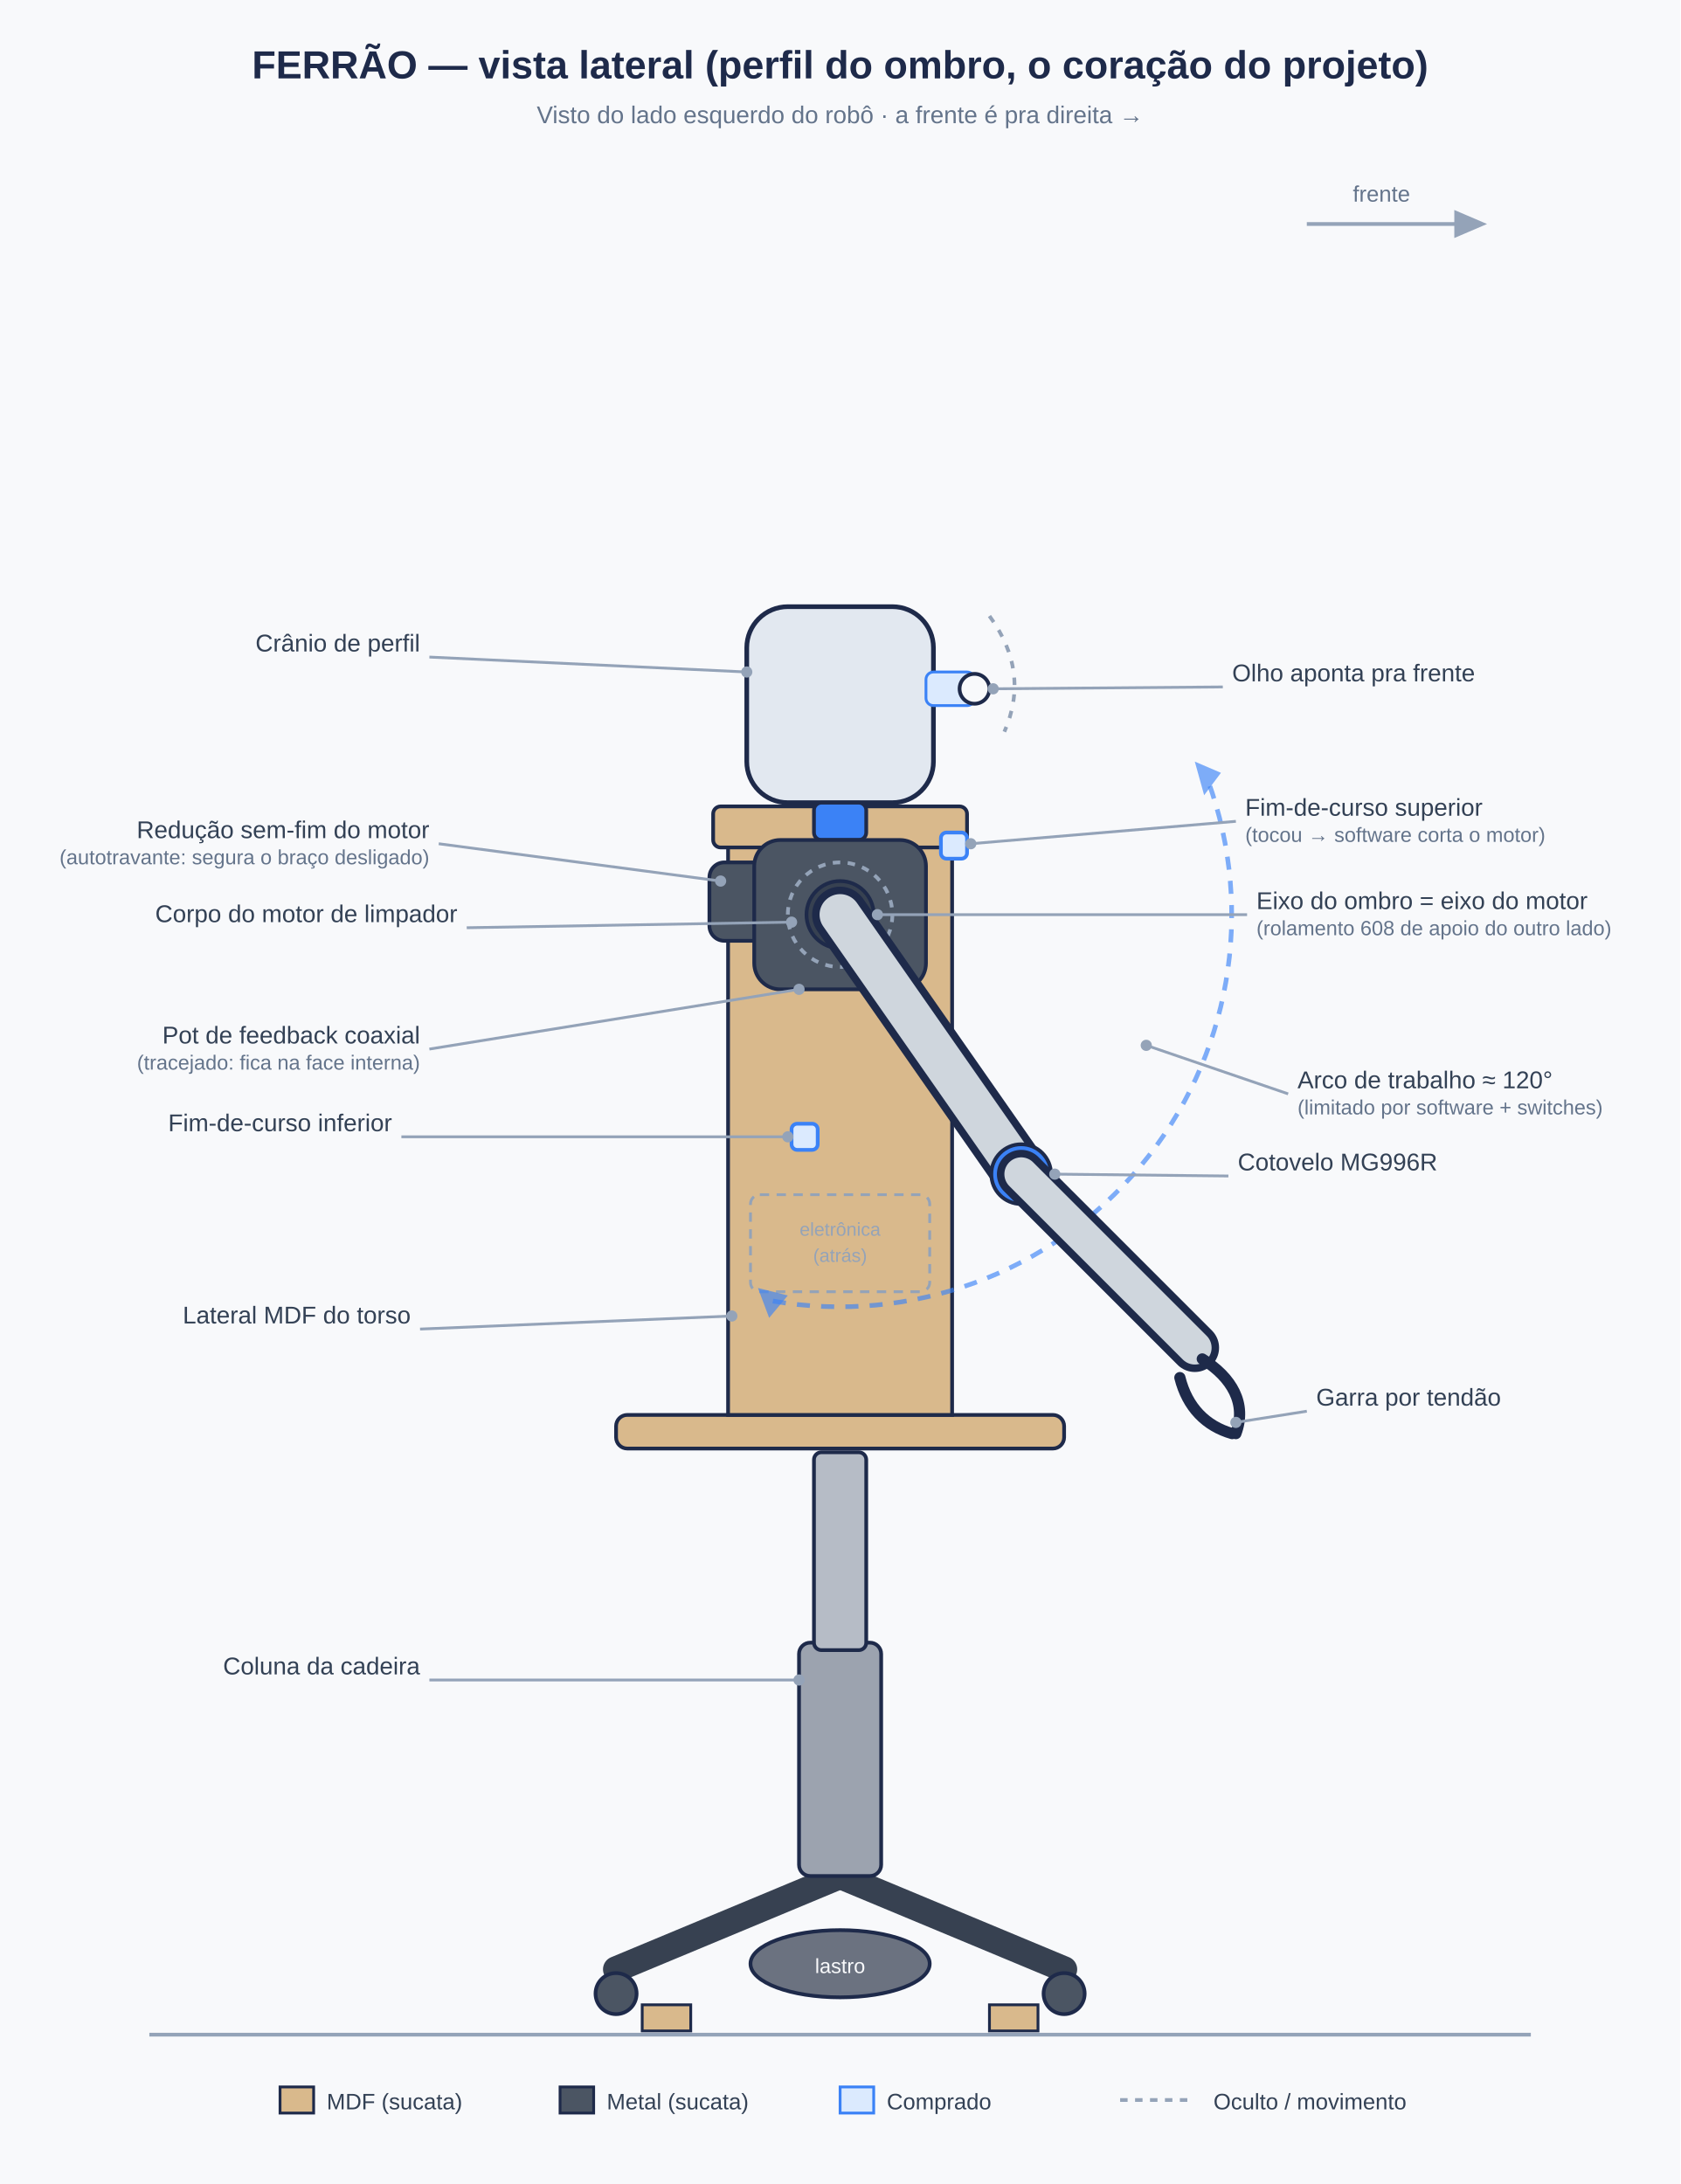
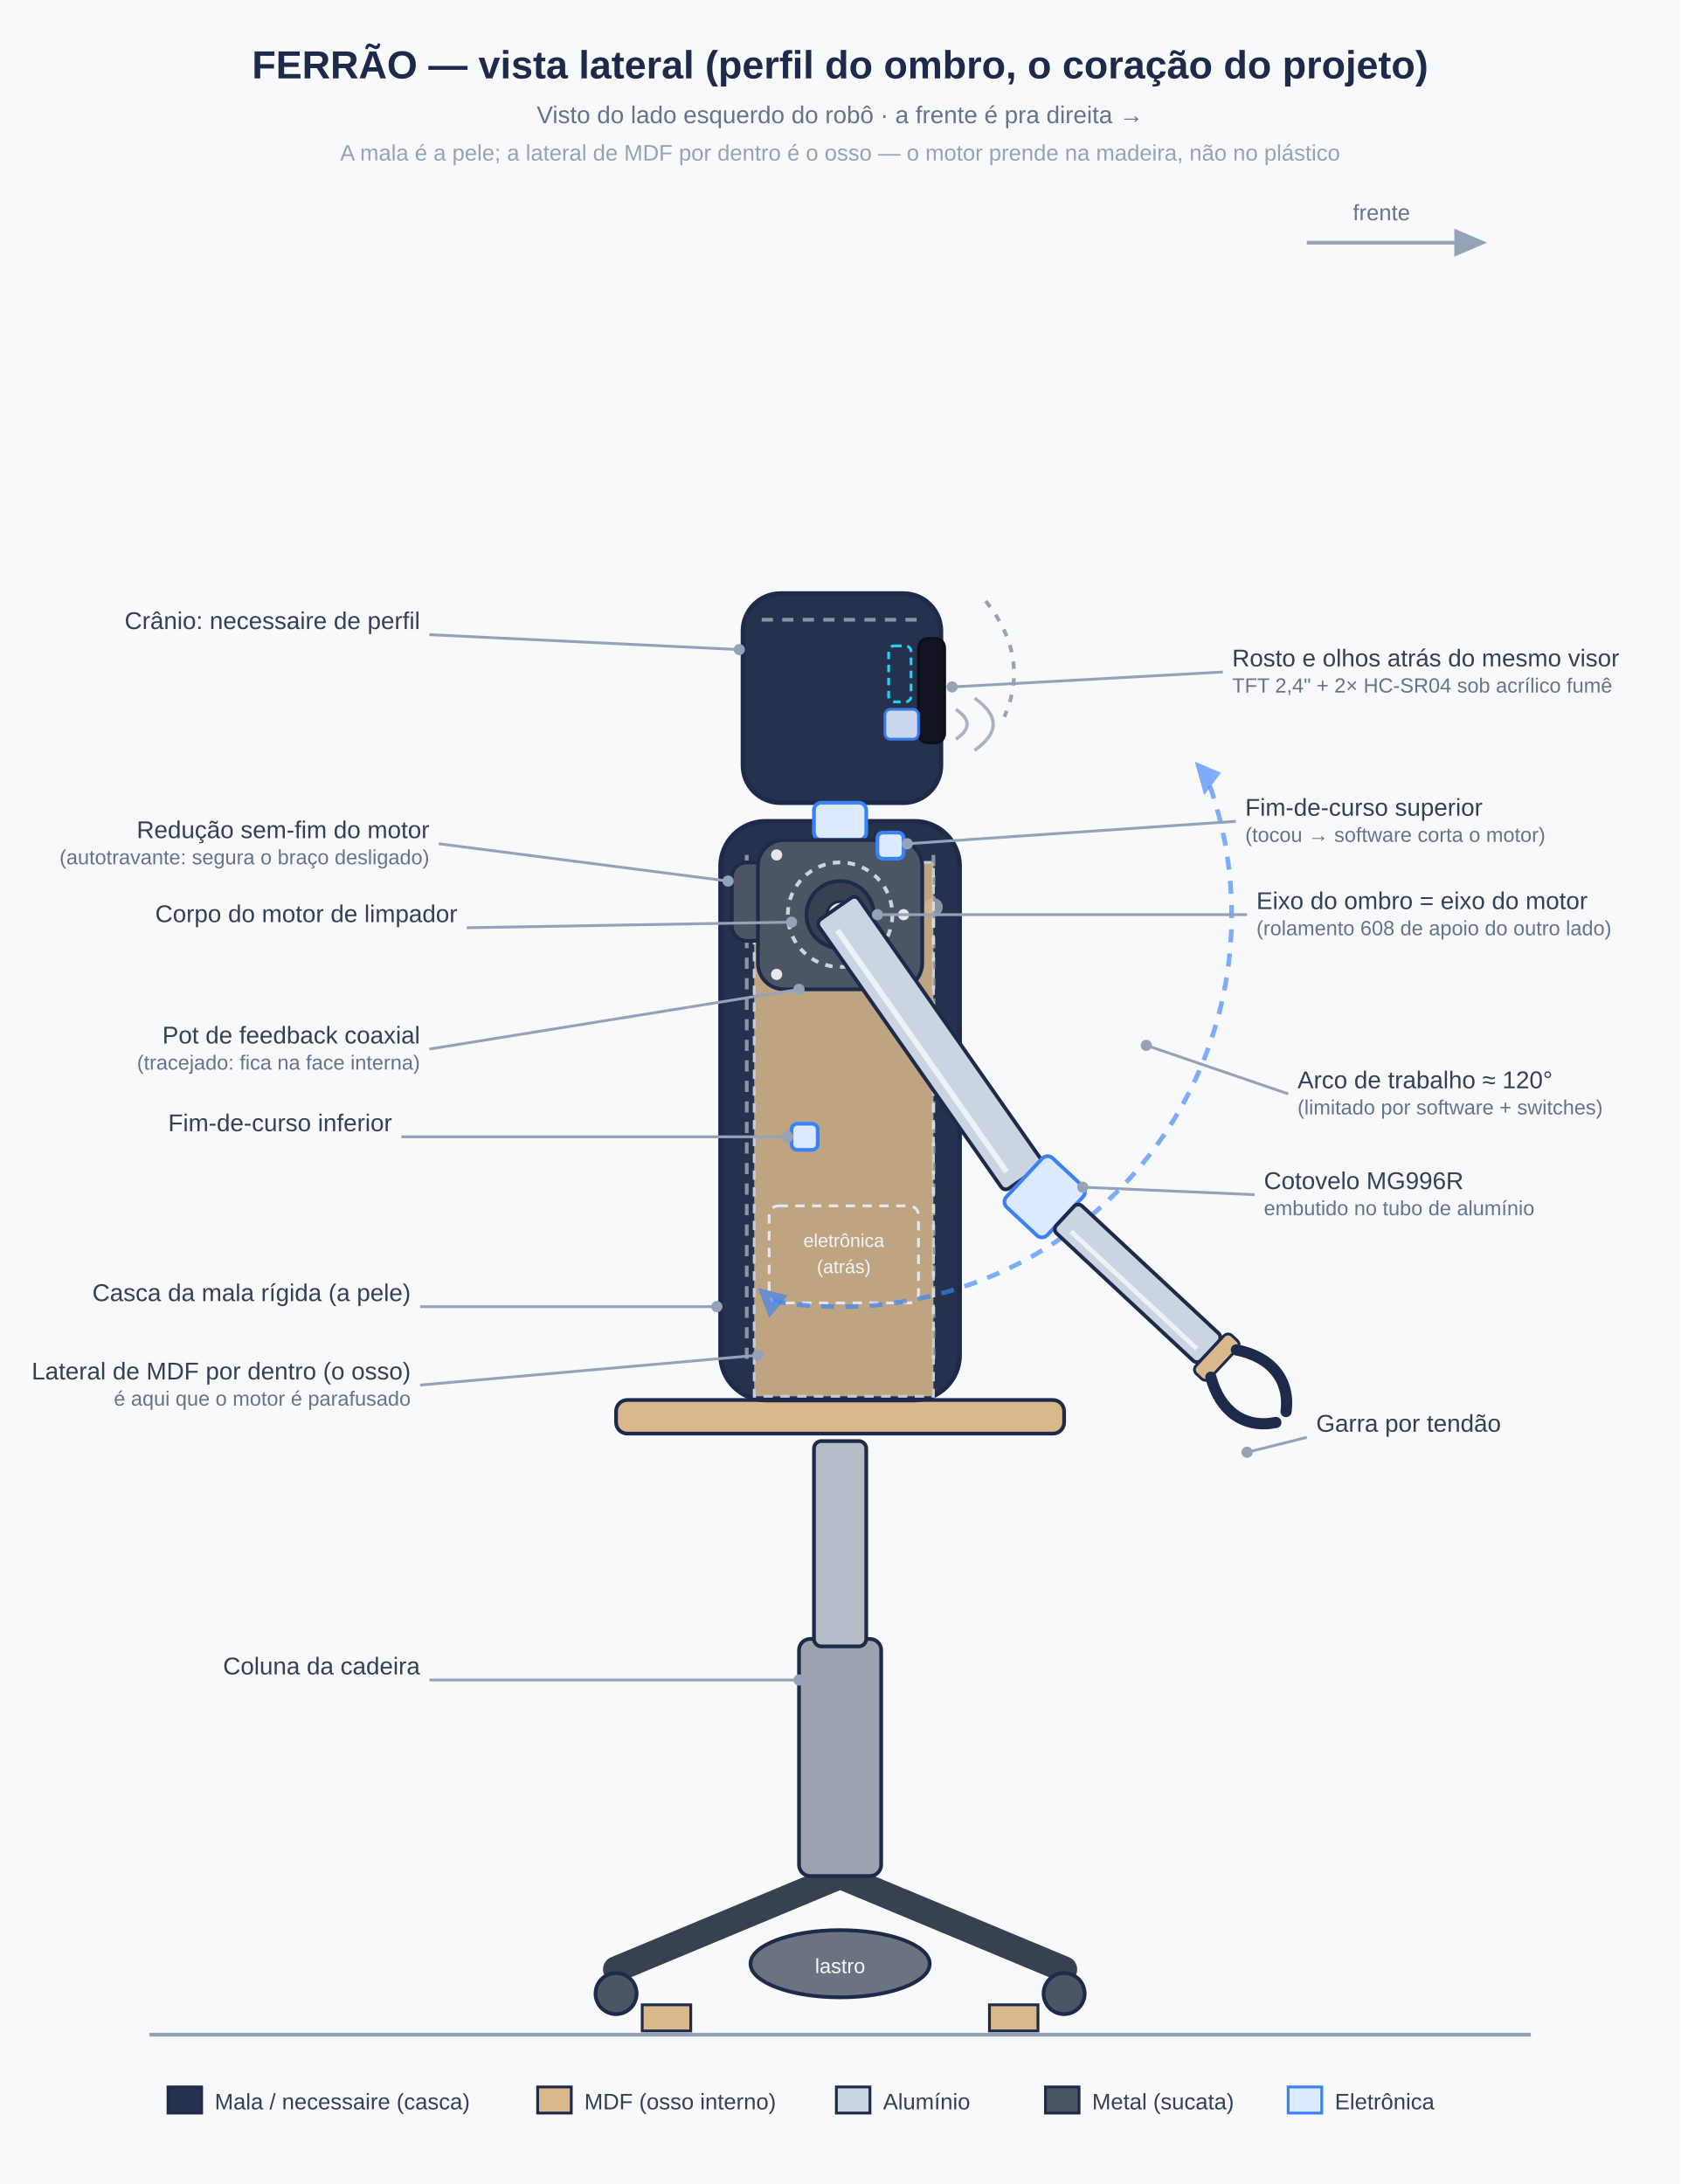
<svg xmlns="http://www.w3.org/2000/svg" viewBox="0 0 900 1170" font-family="Segoe UI, Arial, sans-serif">
  <rect width="900" height="1170" fill="#f8f9fb" />
  <text x="450" y="42" text-anchor="middle" font-size="21" font-weight="bold" fill="#1e2a4a">FERRÃO — vista lateral (perfil do ombro, o coração do projeto)</text>
  <text x="450" y="66" text-anchor="middle" font-size="13" fill="#64748b">Visto do lado esquerdo do robô · a frente é pra direita →</text>
+   <text x="450" y="86" text-anchor="middle" font-size="12" fill="#94a3b8">A mala é a pele; a lateral de MDF por dentro é o osso — o motor prende na madeira, não no plástico</text>
  <g stroke="#94a3b8" stroke-width="2" fill="#94a3b8">
-     <line x1="700" y1="120" x2="780" y2="120" />
-     <polygon points="780,114 794,120 780,126" />
+     <line x1="700" y1="130" x2="780" y2="130" />
+     <polygon points="780,124 794,130 780,136" />
  </g>
-   <text x="740" y="108" text-anchor="middle" font-size="12" fill="#64748b">frente</text>
+   <text x="740" y="118" text-anchor="middle" font-size="12" fill="#64748b">frente</text>
  <line x1="80" y1="1090" x2="820" y2="1090" stroke="#94a3b8" stroke-width="2" />
  <g stroke="#374151" stroke-width="14" stroke-linecap="round">
    <line x1="450" y1="1005" x2="330" y2="1055" />
    <line x1="450" y1="1005" x2="570" y2="1055" />
  </g>
  <g fill="#4b5563" stroke="#1e2a4a" stroke-width="2">
    <circle cx="330" cy="1068" r="11" />
    <circle cx="570" cy="1068" r="11" />
  </g>
  <rect x="344" y="1074" width="26" height="14" fill="#d9b98c" stroke="#1e2a4a" stroke-width="1.5" />
  <rect x="530" y="1074" width="26" height="14" fill="#d9b98c" stroke="#1e2a4a" stroke-width="1.5" />
  <ellipse cx="450" cy="1052" rx="48" ry="18" fill="#6b7280" stroke="#1e2a4a" stroke-width="2" />
  <text x="450" y="1057" text-anchor="middle" font-size="11" fill="#f8f9fb">lastro</text>
-   <rect x="428" y="880" width="44" height="125" rx="6" fill="#9ca3af" stroke="#1e2a4a" stroke-width="2" />
-   <rect x="436" y="778" width="28" height="106" rx="4" fill="#b6bcc6" stroke="#1e2a4a" stroke-width="2" />
-   <rect x="330" y="758" width="240" height="18" rx="6" fill="#d9b98c" stroke="#1e2a4a" stroke-width="2" />
-   <rect x="390" y="452" width="120" height="306" fill="#d9b98c" stroke="#1e2a4a" stroke-width="2" />
-   <rect x="382" y="432" width="136" height="22" rx="4" fill="#d9b98c" stroke="#1e2a4a" stroke-width="2" />
-   <rect x="402" y="640" width="96" height="52" rx="5" fill="none" stroke="#94a3b8" stroke-width="1.5" stroke-dasharray="5 4" />
-   <text x="450" y="662" text-anchor="middle" font-size="10" fill="#94a3b8">eletrônica</text>
-   <text x="450" y="676" text-anchor="middle" font-size="10" fill="#94a3b8">(atrás)</text>
-   <rect x="400" y="325" width="100" height="105" rx="22" fill="#e2e8f0" stroke="#1e2a4a" stroke-width="2.5" />
-   <rect x="496" y="360" width="26" height="18" rx="4" fill="#dbeafe" stroke="#3b82f6" stroke-width="1.5" />
-   <circle cx="522" cy="369" r="8" fill="#f8f9fb" stroke="#1e2a4a" stroke-width="2" />
-   <rect x="436" y="430" width="28" height="20" rx="4" fill="#3b82f6" stroke="#1e2a4a" stroke-width="2" />
-   <path d="M 530 330 q 22 30 8 62" fill="none" stroke="#94a3b8" stroke-width="2" stroke-dasharray="4 5" />
+   <rect x="428" y="878" width="44" height="127" rx="6" fill="#9ca3af" stroke="#1e2a4a" stroke-width="2" />
+   <rect x="436" y="772" width="28" height="110" rx="4" fill="#b6bcc6" stroke="#1e2a4a" stroke-width="2" />
+   <rect x="330" y="750" width="240" height="18" rx="6" fill="#d9b98c" stroke="#1e2a4a" stroke-width="2" />
+   <rect x="386" y="440" width="128" height="310" rx="24" fill="#26314d" stroke="#1e2a4a" stroke-width="2.5" />
+   <path d="M 400 458 L 400 730 M 500 458 L 500 730" fill="none" stroke="#8b94a3" stroke-width="2" stroke-dasharray="6 5" />
+   <circle cx="500" cy="486" r="5" fill="#8b94a3" />
+   <rect x="404" y="462" width="96" height="286" fill="#d9b98c" opacity="0.85" stroke="#e2e8f0" stroke-width="1.5" stroke-dasharray="5 4" />
+   <rect x="412" y="646" width="80" height="52" rx="5" fill="none" stroke="#e2e8f0" stroke-width="1.5" stroke-dasharray="5 4" />
+   <text x="452" y="668" text-anchor="middle" font-size="10" fill="#f1f5f9">eletrônica</text>
+   <text x="452" y="682" text-anchor="middle" font-size="10" fill="#f1f5f9">(atrás)</text>
+   <rect x="398" y="318" width="106" height="112" rx="20" fill="#26314d" stroke="#1e2a4a" stroke-width="2.5" />
+   <path d="M 408 332 L 494 332" fill="none" stroke="#8b94a3" stroke-width="2" stroke-dasharray="6 5" />
+   <rect x="492" y="342" width="14" height="56" rx="5" fill="#10151f" stroke="#0b1018" stroke-width="1.5" />
+   <rect x="476" y="346" width="12" height="30" rx="3" fill="none" stroke="#22d3ee" stroke-width="1.5" stroke-dasharray="4 3" />
+   <rect x="474" y="380" width="18" height="16" rx="3" fill="#dbeafe" stroke="#3b82f6" stroke-width="1.5" opacity="0.9" />
+   <g fill="none" stroke="#94a3b8" stroke-width="1.8" opacity="0.8">
+     <path d="M 512 380 q 12 8 0 16" />
+     <path d="M 522 374 q 20 14 0 28" />
+   </g>
+   <rect x="436" y="430" width="28" height="20" rx="4" fill="#dbeafe" stroke="#3b82f6" stroke-width="2" />
+   <path d="M 528 322 q 24 30 10 62" fill="none" stroke="#94a3b8" stroke-width="2" stroke-dasharray="4 5" />
  <path d="M 414 697 A 210 210 0 0 0 647 418" fill="none" stroke="#3b82f6" stroke-width="2.5" stroke-dasharray="7 6" opacity="0.65" />
  <polygon points="640,408 654,414 645,426" fill="#3b82f6" opacity="0.65" />
  <polygon points="406,690 412,706 422,694" fill="#3b82f6" opacity="0.65" />
-   <rect x="380" y="462" width="56" height="42" rx="8" fill="#4b5563" stroke="#1e2a4a" stroke-width="2" />
-   <rect x="404" y="450" width="92" height="80" rx="14" fill="#4b5563" stroke="#1e2a4a" stroke-width="2" />
-   <circle cx="450" cy="490" r="28" fill="none" stroke="#94a3b8" stroke-width="2" stroke-dasharray="4 4" />
+   <rect x="392" y="462" width="52" height="42" rx="8" fill="#4b5563" stroke="#1e2a4a" stroke-width="2" />
+   <rect x="406" y="450" width="88" height="80" rx="14" fill="#4b5563" stroke="#1e2a4a" stroke-width="2" />
+   <g fill="#e5e7eb">
+     <circle cx="416" cy="458" r="3" />
+     <circle cx="416" cy="522" r="3" />
+     <circle cx="484" cy="490" r="3" />
+   </g>
+   <circle cx="450" cy="490" r="28" fill="none" stroke="#cbd5e1" stroke-width="2" stroke-dasharray="4 4" />
  <circle cx="450" cy="490" r="18" fill="#374151" stroke="#1e2a4a" stroke-width="2" />
  <circle cx="450" cy="490" r="7" fill="#e5e7eb" stroke="#1e2a4a" stroke-width="1.5" />
-   <line x1="450" y1="490" x2="547" y2="629" stroke="#1e2a4a" stroke-width="30" stroke-linecap="round" />
-   <line x1="450" y1="490" x2="547" y2="629" stroke="#cfd6dd" stroke-width="22" stroke-linecap="round" />
-   <circle cx="547" cy="629" r="16" fill="#3b82f6" stroke="#1e2a4a" stroke-width="2" />
-   <line x1="547" y1="629" x2="640" y2="722" stroke="#1e2a4a" stroke-width="26" stroke-linecap="round" />
-   <line x1="547" y1="629" x2="640" y2="722" stroke="#cfd6dd" stroke-width="18" stroke-linecap="round" />
-   <path d="M 644 728 C 660 738 668 752 662 768" fill="none" stroke="#1e2a4a" stroke-width="6" stroke-linecap="round" />
-   <path d="M 632 738 C 636 754 646 764 660 768" fill="none" stroke="#1e2a4a" stroke-width="6" stroke-linecap="round" />
+   <g transform="rotate(-35 450 490)">
+     <rect x="437" y="486" width="26" height="176" rx="3" fill="#cbd5e1" stroke="#1e2a4a" stroke-width="2" />
+     <line x1="444" y1="496" x2="444" y2="654" stroke="#eef2f6" stroke-width="3" />
+     <g transform="rotate(-12 450 662)">
+       <rect x="432" y="662" width="36" height="30" rx="4" fill="#dbeafe" stroke="#3b82f6" stroke-width="2" />
+       <rect x="440" y="692" width="20" height="106" rx="3" fill="#cbd5e1" stroke="#1e2a4a" stroke-width="2" />
+       <line x1="446" y1="700" x2="446" y2="792" stroke="#eef2f6" stroke-width="2.5" />
+       <rect x="436" y="798" width="28" height="10" rx="3" fill="#d9b98c" stroke="#1e2a4a" stroke-width="1.5" />
+       <path d="M 440 808 C 430 824 432 840 446 850" fill="none" stroke="#1e2a4a" stroke-width="6" stroke-linecap="round" />
+       <path d="M 460 808 C 470 824 468 840 454 850" fill="none" stroke="#1e2a4a" stroke-width="6" stroke-linecap="round" />
+     </g>
+   </g>
  <rect x="424" y="602" width="14" height="14" rx="3" fill="#dbeafe" stroke="#3b82f6" stroke-width="2" />
-   <rect x="504" y="446" width="14" height="14" rx="3" fill="#dbeafe" stroke="#3b82f6" stroke-width="2" />
+   <rect x="470" y="446" width="14" height="14" rx="3" fill="#dbeafe" stroke="#3b82f6" stroke-width="2" />
  <g stroke="#94a3b8" stroke-width="1.5">
-     <line x1="230" y1="352" x2="400" y2="360" />
-     <line x1="235" y1="452" x2="386" y2="472" />
+     <line x1="230" y1="340" x2="396" y2="348" />
+     <line x1="235" y1="452" x2="390" y2="472" />
    <line x1="250" y1="497" x2="424" y2="494" />
    <line x1="230" y1="562" x2="428" y2="530" />
    <line x1="215" y1="609" x2="422" y2="609" />
-     <line x1="225" y1="712" x2="392" y2="705" />
+     <line x1="225" y1="700" x2="384" y2="700" />
+     <line x1="225" y1="742" x2="406" y2="726" />
    <line x1="230" y1="900" x2="428" y2="900" />
-     <line x1="655" y1="368" x2="532" y2="369" />
-     <line x1="662" y1="440" x2="520" y2="452" />
+     <line x1="655" y1="360" x2="510" y2="368" />
+     <line x1="662" y1="440" x2="486" y2="452" />
    <line x1="668" y1="490" x2="470" y2="490" />
    <line x1="690" y1="586" x2="614" y2="560" />
-     <line x1="658" y1="630" x2="565" y2="629" />
-     <line x1="700" y1="756" x2="662" y2="762" />
+     <line x1="672" y1="640" x2="580" y2="636" />
+     <line x1="700" y1="770" x2="668" y2="778" />
  </g>
  <g fill="#94a3b8">
-     <circle cx="400" cy="360" r="3" />
-     <circle cx="386" cy="472" r="3" />
+     <circle cx="396" cy="348" r="3" />
+     <circle cx="390" cy="472" r="3" />
    <circle cx="424" cy="494" r="3" />
    <circle cx="428" cy="530" r="3" />
    <circle cx="422" cy="609" r="3" />
-     <circle cx="392" cy="705" r="3" />
+     <circle cx="384" cy="700" r="3" />
+     <circle cx="406" cy="726" r="3" />
    <circle cx="428" cy="900" r="3" />
-     <circle cx="532" cy="369" r="3" />
-     <circle cx="520" cy="452" r="3" />
+     <circle cx="510" cy="368" r="3" />
+     <circle cx="486" cy="452" r="3" />
    <circle cx="470" cy="490" r="3" />
    <circle cx="614" cy="560" r="3" />
-     <circle cx="565" cy="629" r="3" />
-     <circle cx="662" cy="762" r="3" />
+     <circle cx="580" cy="636" r="3" />
+     <circle cx="668" cy="778" r="3" />
  </g>
  <g font-size="13" fill="#334155">
-     <text x="225" y="349" text-anchor="end">Crânio de perfil</text>
+     <text x="225" y="337" text-anchor="end">Crânio: necessaire de perfil</text>
    <text x="230" y="449" text-anchor="end">Redução sem-fim do motor</text>
    <text x="230" y="463" text-anchor="end" font-size="11" fill="#64748b">(autotravante: segura o braço desligado)</text>
    <text x="245" y="494" text-anchor="end">Corpo do motor de limpador</text>
    <text x="225" y="559" text-anchor="end">Pot de feedback coaxial</text>
    <text x="225" y="573" text-anchor="end" font-size="11" fill="#64748b">(tracejado: fica na face interna)</text>
    <text x="210" y="606" text-anchor="end">Fim-de-curso inferior</text>
-     <text x="220" y="709" text-anchor="end">Lateral MDF do torso</text>
+     <text x="220" y="697" text-anchor="end">Casca da mala rígida (a pele)</text>
+     <text x="220" y="739" text-anchor="end">Lateral de MDF por dentro (o osso)</text>
+     <text x="220" y="753" text-anchor="end" font-size="11" fill="#64748b">é aqui que o motor é parafusado</text>
    <text x="225" y="897" text-anchor="end">Coluna da cadeira</text>
-     <text x="660" y="365" text-anchor="start">Olho aponta pra frente</text>
+     <text x="660" y="357" text-anchor="start">Rosto e olhos atrás do mesmo visor</text>
+     <text x="660" y="371" text-anchor="start" font-size="11" fill="#64748b">TFT 2,4" + 2× HC-SR04 sob acrílico fumê</text>
    <text x="667" y="437" text-anchor="start">Fim-de-curso superior</text>
    <text x="667" y="451" text-anchor="start" font-size="11" fill="#64748b">(tocou → software corta o motor)</text>
    <text x="673" y="487" text-anchor="start">Eixo do ombro = eixo do motor</text>
    <text x="673" y="501" text-anchor="start" font-size="11" fill="#64748b">(rolamento 608 de apoio do outro lado)</text>
    <text x="695" y="583" text-anchor="start">Arco de trabalho ≈ 120°</text>
    <text x="695" y="597" text-anchor="start" font-size="11" fill="#64748b">(limitado por software + switches)</text>
-     <text x="663" y="627" text-anchor="start">Cotovelo MG996R</text>
-     <text x="705" y="753" text-anchor="start">Garra por tendão</text>
+     <text x="677" y="637" text-anchor="start">Cotovelo MG996R</text>
+     <text x="677" y="651" text-anchor="start" font-size="11" fill="#64748b">embutido no tubo de alumínio</text>
+     <text x="705" y="767" text-anchor="start">Garra por tendão</text>
  </g>
  <g font-size="12" fill="#334155">
-     <rect x="150" y="1118" width="18" height="14" fill="#d9b98c" stroke="#1e2a4a" stroke-width="1.5" />
-     <text x="175" y="1130">MDF (sucata)</text>
-     <rect x="300" y="1118" width="18" height="14" fill="#4b5563" stroke="#1e2a4a" stroke-width="1.5" />
-     <text x="325" y="1130">Metal (sucata)</text>
-     <rect x="450" y="1118" width="18" height="14" fill="#dbeafe" stroke="#3b82f6" stroke-width="1.5" />
-     <text x="475" y="1130">Comprado</text>
-     <line x1="600" y1="1125" x2="640" y2="1125" stroke="#94a3b8" stroke-width="2" stroke-dasharray="4 4" />
-     <text x="650" y="1130">Oculto / movimento</text>
+     <rect x="90" y="1118" width="18" height="14" fill="#26314d" stroke="#1e2a4a" stroke-width="1.5" />
+     <text x="115" y="1130">Mala / necessaire (casca)</text>
+     <rect x="288" y="1118" width="18" height="14" fill="#d9b98c" stroke="#1e2a4a" stroke-width="1.5" />
+     <text x="313" y="1130">MDF (osso interno)</text>
+     <rect x="448" y="1118" width="18" height="14" fill="#cbd5e1" stroke="#1e2a4a" stroke-width="1.5" />
+     <text x="473" y="1130">Alumínio</text>
+     <rect x="560" y="1118" width="18" height="14" fill="#4b5563" stroke="#1e2a4a" stroke-width="1.5" />
+     <text x="585" y="1130">Metal (sucata)</text>
+     <rect x="690" y="1118" width="18" height="14" fill="#dbeafe" stroke="#3b82f6" stroke-width="1.5" />
+     <text x="715" y="1130">Eletrônica</text>
  </g>
</svg>
